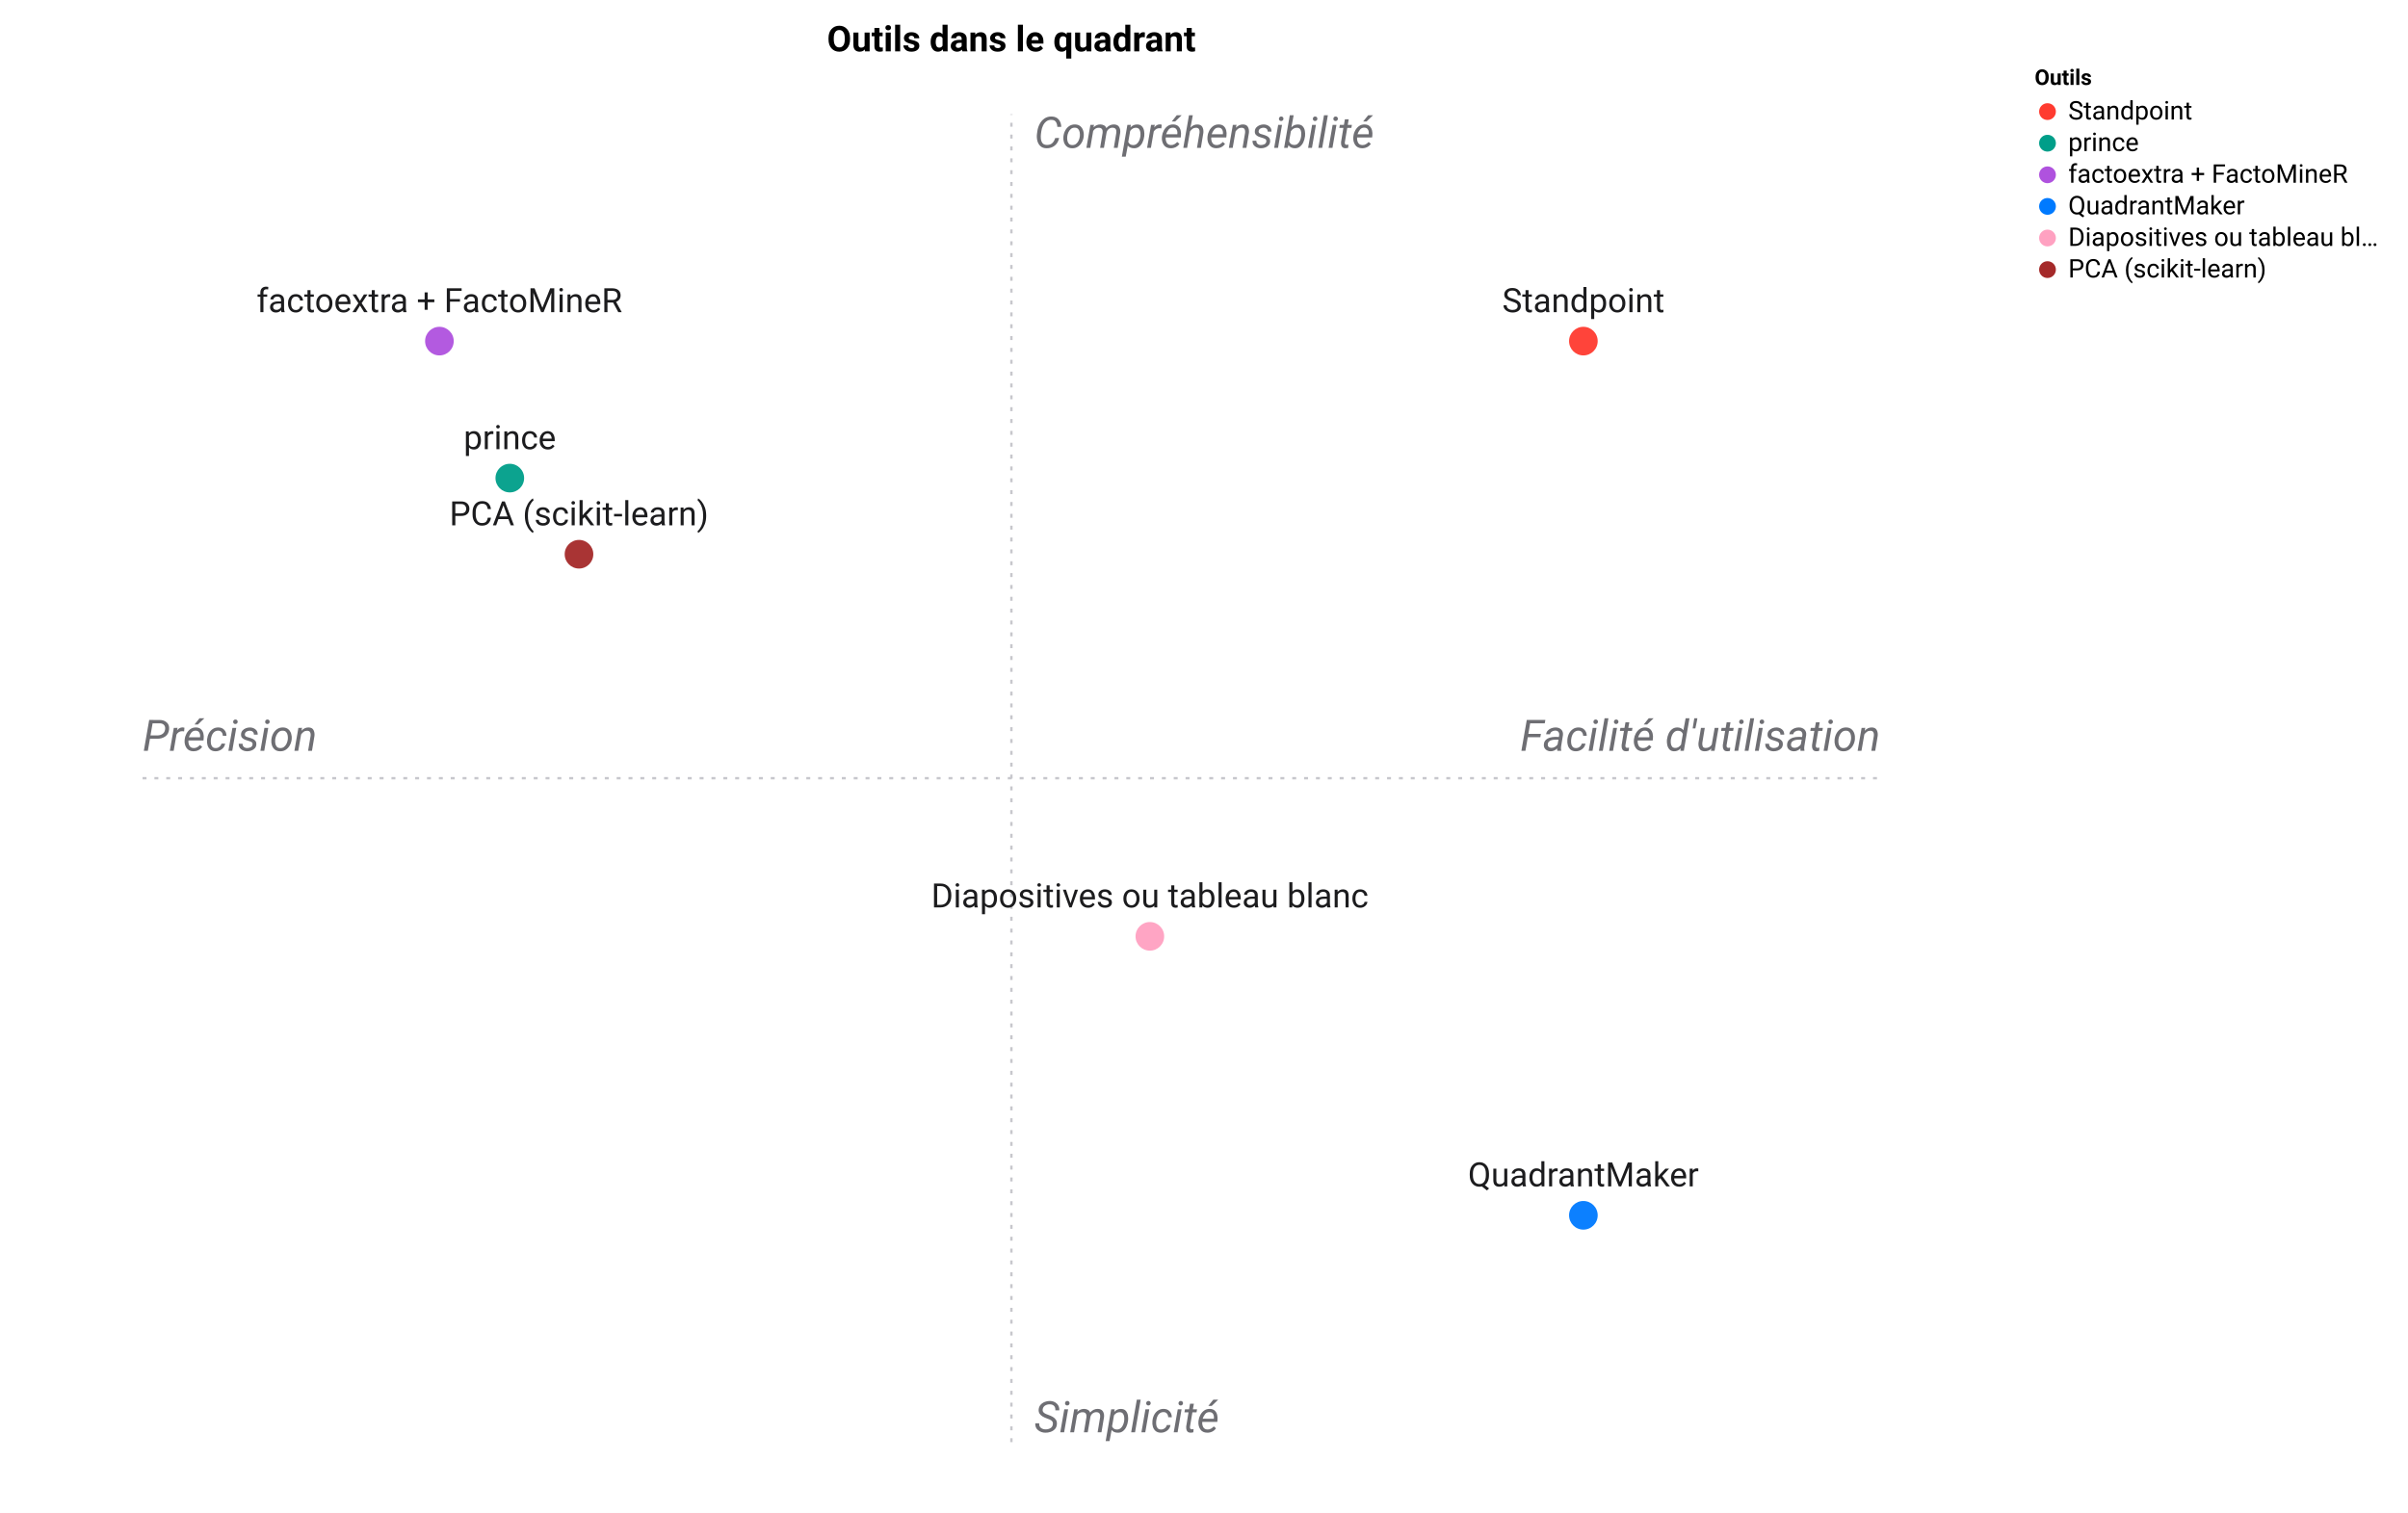
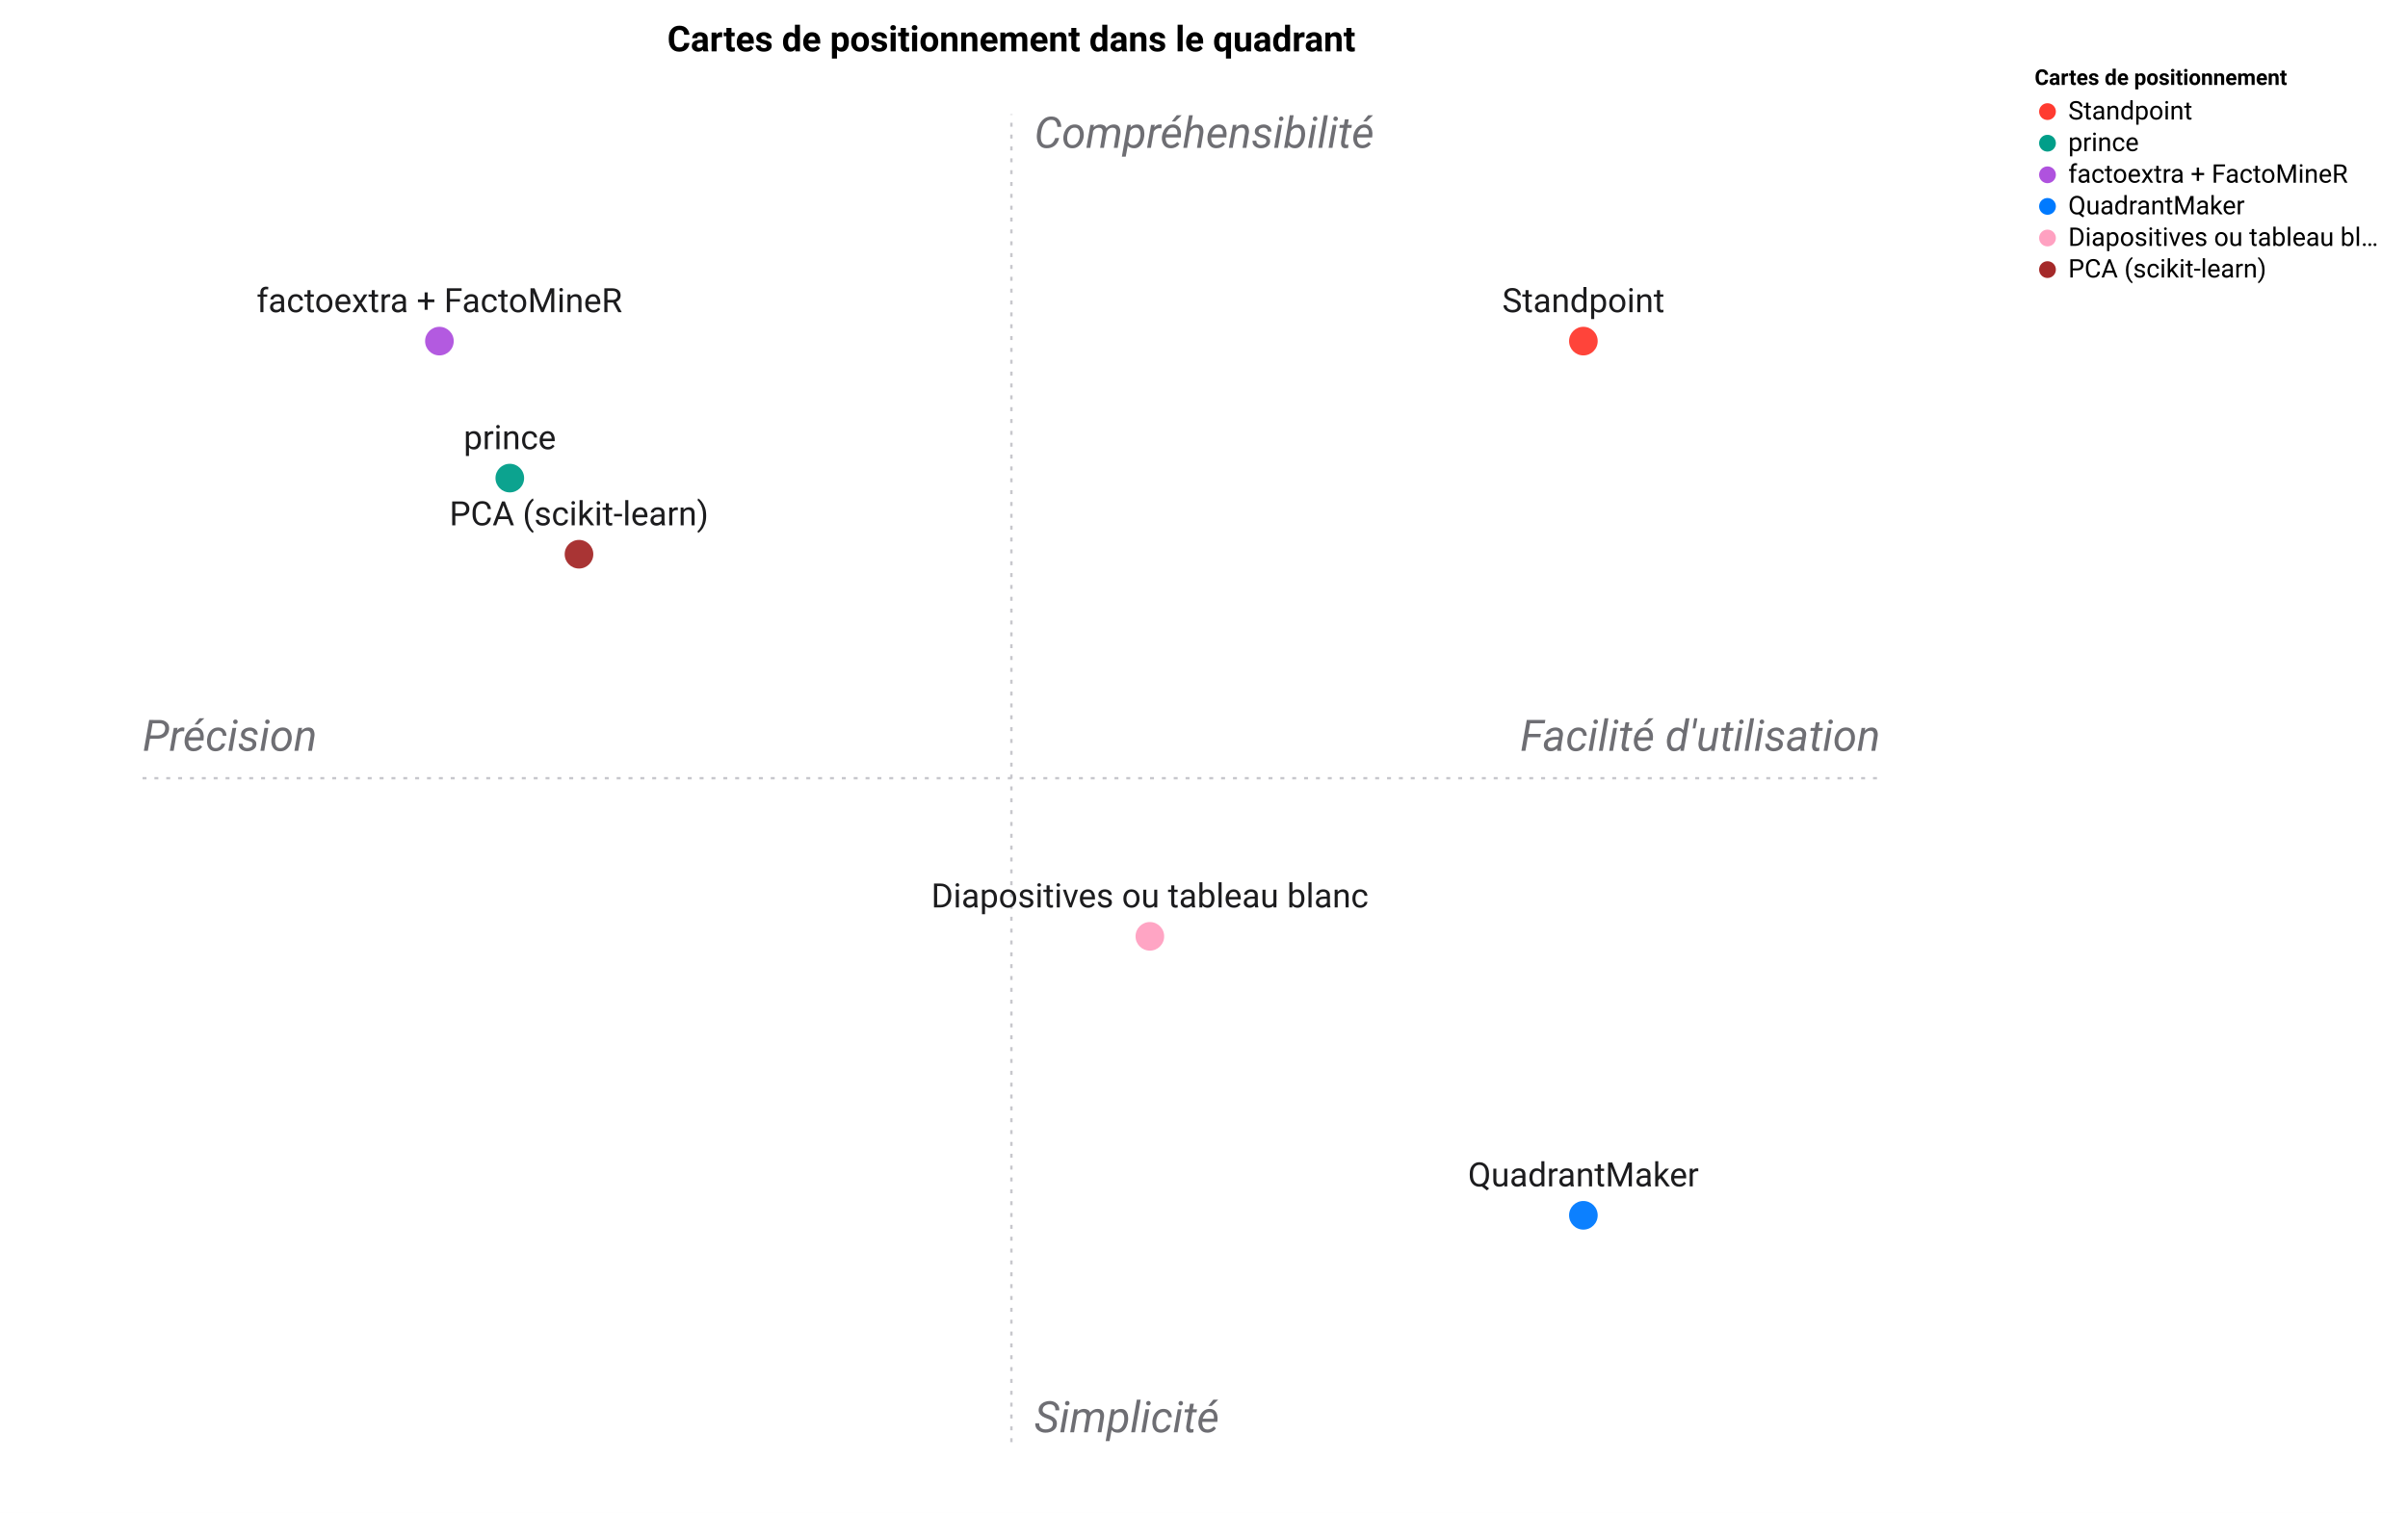
<svg xmlns="http://www.w3.org/2000/svg" version="1.1" class="marks" width="1219" height="766" viewBox="0 0 1219 766">
  <rect width="1219" height="766" fill="white" />
  <g fill="none" stroke-miterlimit="10" transform="translate(12,34)">
    <g class="mark-group role-frame root" role="graphics-object" aria-roledescription="group mark container">
      <g transform="translate(0,0)">
        <path class="background" aria-hidden="true" d="M0,0h1000v720h-1000Z" />
        <g>
          <g class="mark-group role-axis">
            <g transform="translate(0.5,720.5)">
              <path class="background" aria-hidden="true" d="M0,0h0v0h0Z" pointer-events="none" />
              <g />
              <path class="foreground" aria-hidden="true" d="" pointer-events="none" display="none" />
            </g>
          </g>
          <g class="mark-group role-axis">
            <g transform="translate(0.5,0.5)">
              <path class="background" aria-hidden="true" d="M0,0h0v0h0Z" pointer-events="none" />
              <g />
              <path class="foreground" aria-hidden="true" d="" pointer-events="none" display="none" />
            </g>
          </g>
          <g class="mark-rule role-mark layer_0_marks" role="graphics-symbol" aria-roledescription="rule mark container">
            <line transform="translate(60.16753,360)" x2="879.665" y2="0" stroke="#C7C7CC" stroke-width="1.2" stroke-dasharray="2,4" />
          </g>
          <g class="mark-rule role-mark layer_1_marks" role="graphics-symbol" aria-roledescription="rule mark container">
            <line transform="translate(500,696.1536)" x2="0" y2="-672.307" stroke="#C7C7CC" stroke-width="1.2" stroke-dasharray="2,4" />
          </g>
          <g class="mark-text role-mark layer_2_marks" role="graphics-object" aria-roledescription="text mark container">
            <text aria-label="x: 3.07882732179; y: 0.073766416204; t: Facilité d'utilisation" role="graphics-symbol" aria-roledescription="text mark" text-anchor="end" transform="translate(939.8325,346.148)" font-family="Roboto, -apple-system, Helvetica, Arial, sans-serif" font-size="22px" font-style="italic" fill="#6E6E73">Facilité d'utilisation</text>
          </g>
          <g class="mark-text role-mark layer_3_marks" role="graphics-object" aria-roledescription="text mark container">
            <text aria-label="x: −3.07882732179; y: 0.073766416204; t: Précision" role="graphics-symbol" aria-roledescription="text mark" text-anchor="start" transform="translate(60.16753,346.148)" font-family="Roboto, -apple-system, Helvetica, Arial, sans-serif" font-size="22px" font-style="italic" fill="#6E6E73">Précision</text>
          </g>
          <g class="mark-text role-mark layer_4_marks" role="graphics-object" aria-roledescription="text mark container">
            <text aria-label="x: 0.0810751105145; y: 2.80127965535; t: Compréhensibilité" role="graphics-symbol" aria-roledescription="text mark" text-anchor="start" transform="translate(511.5822,40.84644)" font-family="Roboto, -apple-system, Helvetica, Arial, sans-serif" font-size="22px" font-style="italic" fill="#6E6E73">Compréhensibilité</text>
          </g>
          <g class="mark-text role-mark layer_5_marks" role="graphics-object" aria-roledescription="text mark container">
            <text aria-label="x: 0.0810751105145; y: −2.80127965535; t: Simplicité" role="graphics-symbol" aria-roledescription="text mark" text-anchor="start" transform="translate(511.5822,691.1536)" font-family="Roboto, -apple-system, Helvetica, Arial, sans-serif" font-size="22px" font-style="italic" fill="#6E6E73">Simplicité</text>
          </g>
          <g class="mark-symbol role-mark layer_6_marks" role="graphics-object" aria-roledescription="symbol mark container">
            <path aria-label="axis1: 2.02687776286; axis2: 1.8441604051; name: Standpoint; role: best" role="graphics-symbol" aria-roledescription="point" transform="translate(789.554,138.7008)" d="M7.746,0A7.746,7.746,0,1,1,-7.746,0A7.746,7.746,0,1,1,7.746,0" fill="#FF3B30" stroke="white" stroke-width="1" opacity="0.95" />
            <path aria-label="axis1: −1.77746049578; axis2: 1.26622635854; name: prince; role: competitor" role="graphics-symbol" aria-roledescription="point" transform="translate(246.0771,208.0528)" d="M7.746,0A7.746,7.746,0,1,1,-7.746,0A7.746,7.746,0,1,1,7.746,0" fill="#009E89" stroke="white" stroke-width="1" opacity="0.95" />
            <path aria-label="axis1: −1.53227191523; axis2: 0.944985796349; name: PCA (scikit-learn); role: worst" role="graphics-symbol" aria-roledescription="point" transform="translate(281.104,246.6017)" d="M7.746,0A7.746,7.746,0,1,1,-7.746,0A7.746,7.746,0,1,1,7.746,0" fill="#A52A2A" stroke="white" stroke-width="1" opacity="0.95" />
            <path aria-label="axis1: −2.02687776286; axis2: 1.8441604051; name: factoextra + FactoMineR; role: top" role="graphics-symbol" aria-roledescription="point" transform="translate(210.446,138.7008)" d="M7.746,0A7.746,7.746,0,1,1,-7.746,0A7.746,7.746,0,1,1,7.746,0" fill="#AF52DE" stroke="white" stroke-width="1" opacity="0.95" />
            <path aria-label="axis1: 2.02687776286; axis2: −1.8441604051; name: QuadrantMaker; role: right" role="graphics-symbol" aria-roledescription="point" transform="translate(789.554,581.2992)" d="M7.746,0A7.746,7.746,0,1,1,-7.746,0A7.746,7.746,0,1,1,7.746,0" fill="#007AFF" stroke="white" stroke-width="1" opacity="0.95" />
            <path aria-label="axis1: 0.490642565122; axis2: −0.667171222935; name: Diapositives ou tableau blanc; role: competitor" role="graphics-symbol" aria-roledescription="point" transform="translate(570.0918,440.0605)" d="M7.746,0A7.746,7.746,0,1,1,-7.746,0A7.746,7.746,0,1,1,7.746,0" fill="#FFA1C1" stroke="white" stroke-width="1" opacity="0.95" />
          </g>
          <g class="mark-text role-mark layer_7_marks" role="graphics-object" aria-roledescription="text mark container">
            <text aria-label="labelx: 2.02687776286; labely: 2.00786258633; label: Standpoint" role="graphics-symbol" aria-roledescription="text mark" text-anchor="middle" transform="translate(789.554,124.0565)" font-family="Roboto, -apple-system, Helvetica, Arial, sans-serif" font-size="17px" fill="#1C1C1E">Standpoint</text>
            <text aria-label="labelx: −1.77746049578; labely: 1.42992853976; label: prince" role="graphics-symbol" aria-roledescription="text mark" text-anchor="middle" transform="translate(246.0771,193.4086)" font-family="Roboto, -apple-system, Helvetica, Arial, sans-serif" font-size="17px" fill="#1C1C1E">prince</text>
            <text aria-label="labelx: −1.53227191523; labely: 1.10868797757; label: PCA (scikit-learn)" role="graphics-symbol" aria-roledescription="text mark" text-anchor="middle" transform="translate(281.104,231.9574)" font-family="Roboto, -apple-system, Helvetica, Arial, sans-serif" font-size="17px" fill="#1C1C1E">PCA (scikit-learn)</text>
            <text aria-label="labelx: −2.02687776286; labely: 2.00786258633; label: factoextra + FactoMineR" role="graphics-symbol" aria-roledescription="text mark" text-anchor="middle" transform="translate(210.446,124.0565)" font-family="Roboto, -apple-system, Helvetica, Arial, sans-serif" font-size="17px" fill="#1C1C1E">factoextra + FactoMineR</text>
            <text aria-label="labelx: 2.02687776286; labely: −1.68045822388; label: QuadrantMaker" role="graphics-symbol" aria-roledescription="text mark" text-anchor="middle" transform="translate(789.554,566.655)" font-family="Roboto, -apple-system, Helvetica, Arial, sans-serif" font-size="17px" fill="#1C1C1E">QuadrantMaker</text>
            <text aria-label="labelx: 0.490642565122; labely: −0.50346904171; label: Diapositives ou tableau blanc" role="graphics-symbol" aria-roledescription="text mark" text-anchor="middle" transform="translate(570.0918,425.4163)" font-family="Roboto, -apple-system, Helvetica, Arial, sans-serif" font-size="17px" fill="#1C1C1E">Diapositives ou tableau blanc</text>
          </g>
-           <g class="mark-group role-legend" role="graphics-symbol" aria-roledescription="legend" aria-label="Symbol legend titled 'Outils' for fill color with 6 values: Standpoint, prince, factoextra + FactoMineR, QuadrantMaker, Diapositives ou tableau blanc, PCA (scikit-learn)">
+           <g class="mark-group role-legend" role="graphics-symbol" aria-roledescription="legend" aria-label="Symbol legend titled 'Cartes de positionnement' for fill color with 6 values: Standpoint, prince, factoextra + FactoMineR, QuadrantMaker, Diapositives ou tableau blanc, PCA (scikit-learn)">
            <g transform="translate(1018,0)">
              <path class="background" aria-hidden="true" d="M0,0h177v110h-177Z" pointer-events="none" />
              <g>
                <g class="mark-group role-legend-entry">
                  <g transform="translate(0,16)">
                    <path class="background" aria-hidden="true" d="M0,0h0v0h0Z" pointer-events="none" />
                    <g>
                      <g class="mark-group role-scope" role="graphics-object" aria-roledescription="group mark container">
                        <g transform="translate(0,0)">
                          <path class="background" aria-hidden="true" d="M0,0h177v13.5h-177Z" pointer-events="none" opacity="1" />
                          <g>
                            <g class="mark-symbol role-legend-symbol" pointer-events="none">
                              <path transform="translate(6.5,6.5)" d="M5,0A5,5,0,1,1,-5,0A5,5,0,1,1,5,0" fill="#FF3B30" stroke="white" stroke-width="1.5" opacity="1" />
                            </g>
                            <g class="mark-text role-legend-label" pointer-events="none">
                              <text text-anchor="start" transform="translate(17,10.5)" font-family="Roboto, -apple-system, Helvetica, Arial, sans-serif" font-size="13px" fill="#000" opacity="1">Standpoint</text>
                            </g>
                          </g>
                          <path class="foreground" aria-hidden="true" d="" pointer-events="none" display="none" />
                        </g>
                        <g transform="translate(0,16)">
                          <path class="background" aria-hidden="true" d="M0,0h177v13.5h-177Z" pointer-events="none" opacity="1" />
                          <g>
                            <g class="mark-symbol role-legend-symbol" pointer-events="none">
                              <path transform="translate(6.5,6.5)" d="M5,0A5,5,0,1,1,-5,0A5,5,0,1,1,5,0" fill="#009E89" stroke="white" stroke-width="1.5" opacity="1" />
                            </g>
                            <g class="mark-text role-legend-label" pointer-events="none">
                              <text text-anchor="start" transform="translate(17,10.5)" font-family="Roboto, -apple-system, Helvetica, Arial, sans-serif" font-size="13px" fill="#000" opacity="1">prince</text>
                            </g>
                          </g>
                          <path class="foreground" aria-hidden="true" d="" pointer-events="none" display="none" />
                        </g>
                        <g transform="translate(0,32)">
                          <path class="background" aria-hidden="true" d="M0,0h177v13.5h-177Z" pointer-events="none" opacity="1" />
                          <g>
                            <g class="mark-symbol role-legend-symbol" pointer-events="none">
                              <path transform="translate(6.5,6.5)" d="M5,0A5,5,0,1,1,-5,0A5,5,0,1,1,5,0" fill="#AF52DE" stroke="white" stroke-width="1.5" opacity="1" />
                            </g>
                            <g class="mark-text role-legend-label" pointer-events="none">
                              <text text-anchor="start" transform="translate(17,10.5)" font-family="Roboto, -apple-system, Helvetica, Arial, sans-serif" font-size="13px" fill="#000" opacity="1">factoextra + FactoMineR</text>
                            </g>
                          </g>
                          <path class="foreground" aria-hidden="true" d="" pointer-events="none" display="none" />
                        </g>
                        <g transform="translate(0,48)">
                          <path class="background" aria-hidden="true" d="M0,0h177v13.5h-177Z" pointer-events="none" opacity="1" />
                          <g>
                            <g class="mark-symbol role-legend-symbol" pointer-events="none">
                              <path transform="translate(6.5,6.5)" d="M5,0A5,5,0,1,1,-5,0A5,5,0,1,1,5,0" fill="#007AFF" stroke="white" stroke-width="1.5" opacity="1" />
                            </g>
                            <g class="mark-text role-legend-label" pointer-events="none">
                              <text text-anchor="start" transform="translate(17,10.5)" font-family="Roboto, -apple-system, Helvetica, Arial, sans-serif" font-size="13px" fill="#000" opacity="1">QuadrantMaker</text>
                            </g>
                          </g>
                          <path class="foreground" aria-hidden="true" d="" pointer-events="none" display="none" />
                        </g>
                        <g transform="translate(0,64)">
                          <path class="background" aria-hidden="true" d="M0,0h177v13.5h-177Z" pointer-events="none" opacity="1" />
                          <g>
                            <g class="mark-symbol role-legend-symbol" pointer-events="none">
                              <path transform="translate(6.5,6.5)" d="M5,0A5,5,0,1,1,-5,0A5,5,0,1,1,5,0" fill="#FFA1C1" stroke="white" stroke-width="1.5" opacity="1" />
                            </g>
                            <g class="mark-text role-legend-label" pointer-events="none">
                              <text text-anchor="start" transform="translate(17,10.5)" font-family="Roboto, -apple-system, Helvetica, Arial, sans-serif" font-size="13px" fill="#000" opacity="1">Diapositives ou tableau bl…</text>
                            </g>
                          </g>
                          <path class="foreground" aria-hidden="true" d="" pointer-events="none" display="none" />
                        </g>
                        <g transform="translate(0,80)">
                          <path class="background" aria-hidden="true" d="M0,0h177v13.5h-177Z" pointer-events="none" opacity="1" />
                          <g>
                            <g class="mark-symbol role-legend-symbol" pointer-events="none">
                              <path transform="translate(6.5,6.5)" d="M5,0A5,5,0,1,1,-5,0A5,5,0,1,1,5,0" fill="#A52A2A" stroke="white" stroke-width="1.5" opacity="1" />
                            </g>
                            <g class="mark-text role-legend-label" pointer-events="none">
                              <text text-anchor="start" transform="translate(17,10.5)" font-family="Roboto, -apple-system, Helvetica, Arial, sans-serif" font-size="13px" fill="#000" opacity="1">PCA (scikit-learn)</text>
                            </g>
                          </g>
                          <path class="foreground" aria-hidden="true" d="" pointer-events="none" display="none" />
                        </g>
                      </g>
                    </g>
                    <path class="foreground" aria-hidden="true" d="" pointer-events="none" display="none" />
                  </g>
                </g>
                <g class="mark-text role-legend-title" pointer-events="none">
-                   <text text-anchor="start" transform="translate(0,9)" font-family="Roboto, -apple-system, Helvetica, Arial, sans-serif" font-size="11px" font-weight="bold" fill="#000" opacity="1">Outils</text>
+                   <text text-anchor="start" transform="translate(0,9)" font-family="Roboto, -apple-system, Helvetica, Arial, sans-serif" font-size="11px" font-weight="bold" fill="#000" opacity="1">Cartes de positionnement</text>
                </g>
              </g>
              <path class="foreground" aria-hidden="true" d="" pointer-events="none" display="none" />
            </g>
          </g>
          <g class="mark-group role-title">
            <g transform="translate(500,-22)">
              <path class="background" aria-hidden="true" d="M0,0h0v0h0Z" pointer-events="none" />
              <g>
-                 <g class="mark-text role-title-text" role="graphics-symbol" aria-roledescription="title" aria-label="Title text 'Outils dans le quadrant'" pointer-events="none">
-                   <text text-anchor="middle" transform="translate(0,14)" font-family="Roboto, -apple-system, Helvetica, Arial, sans-serif" font-size="18px" font-weight="bold" fill="#000" opacity="1">Outils dans le quadrant</text>
+                 <g class="mark-text role-title-text" role="graphics-symbol" aria-roledescription="title" aria-label="Title text 'Cartes de positionnement dans le quadrant'" pointer-events="none">
+                   <text text-anchor="middle" transform="translate(0,14)" font-family="Roboto, -apple-system, Helvetica, Arial, sans-serif" font-size="18px" font-weight="bold" fill="#000" opacity="1">Cartes de positionnement dans le quadrant</text>
                </g>
              </g>
              <path class="foreground" aria-hidden="true" d="" pointer-events="none" display="none" />
            </g>
          </g>
        </g>
        <path class="foreground" aria-hidden="true" d="" display="none" />
      </g>
    </g>
  </g>
</svg>
